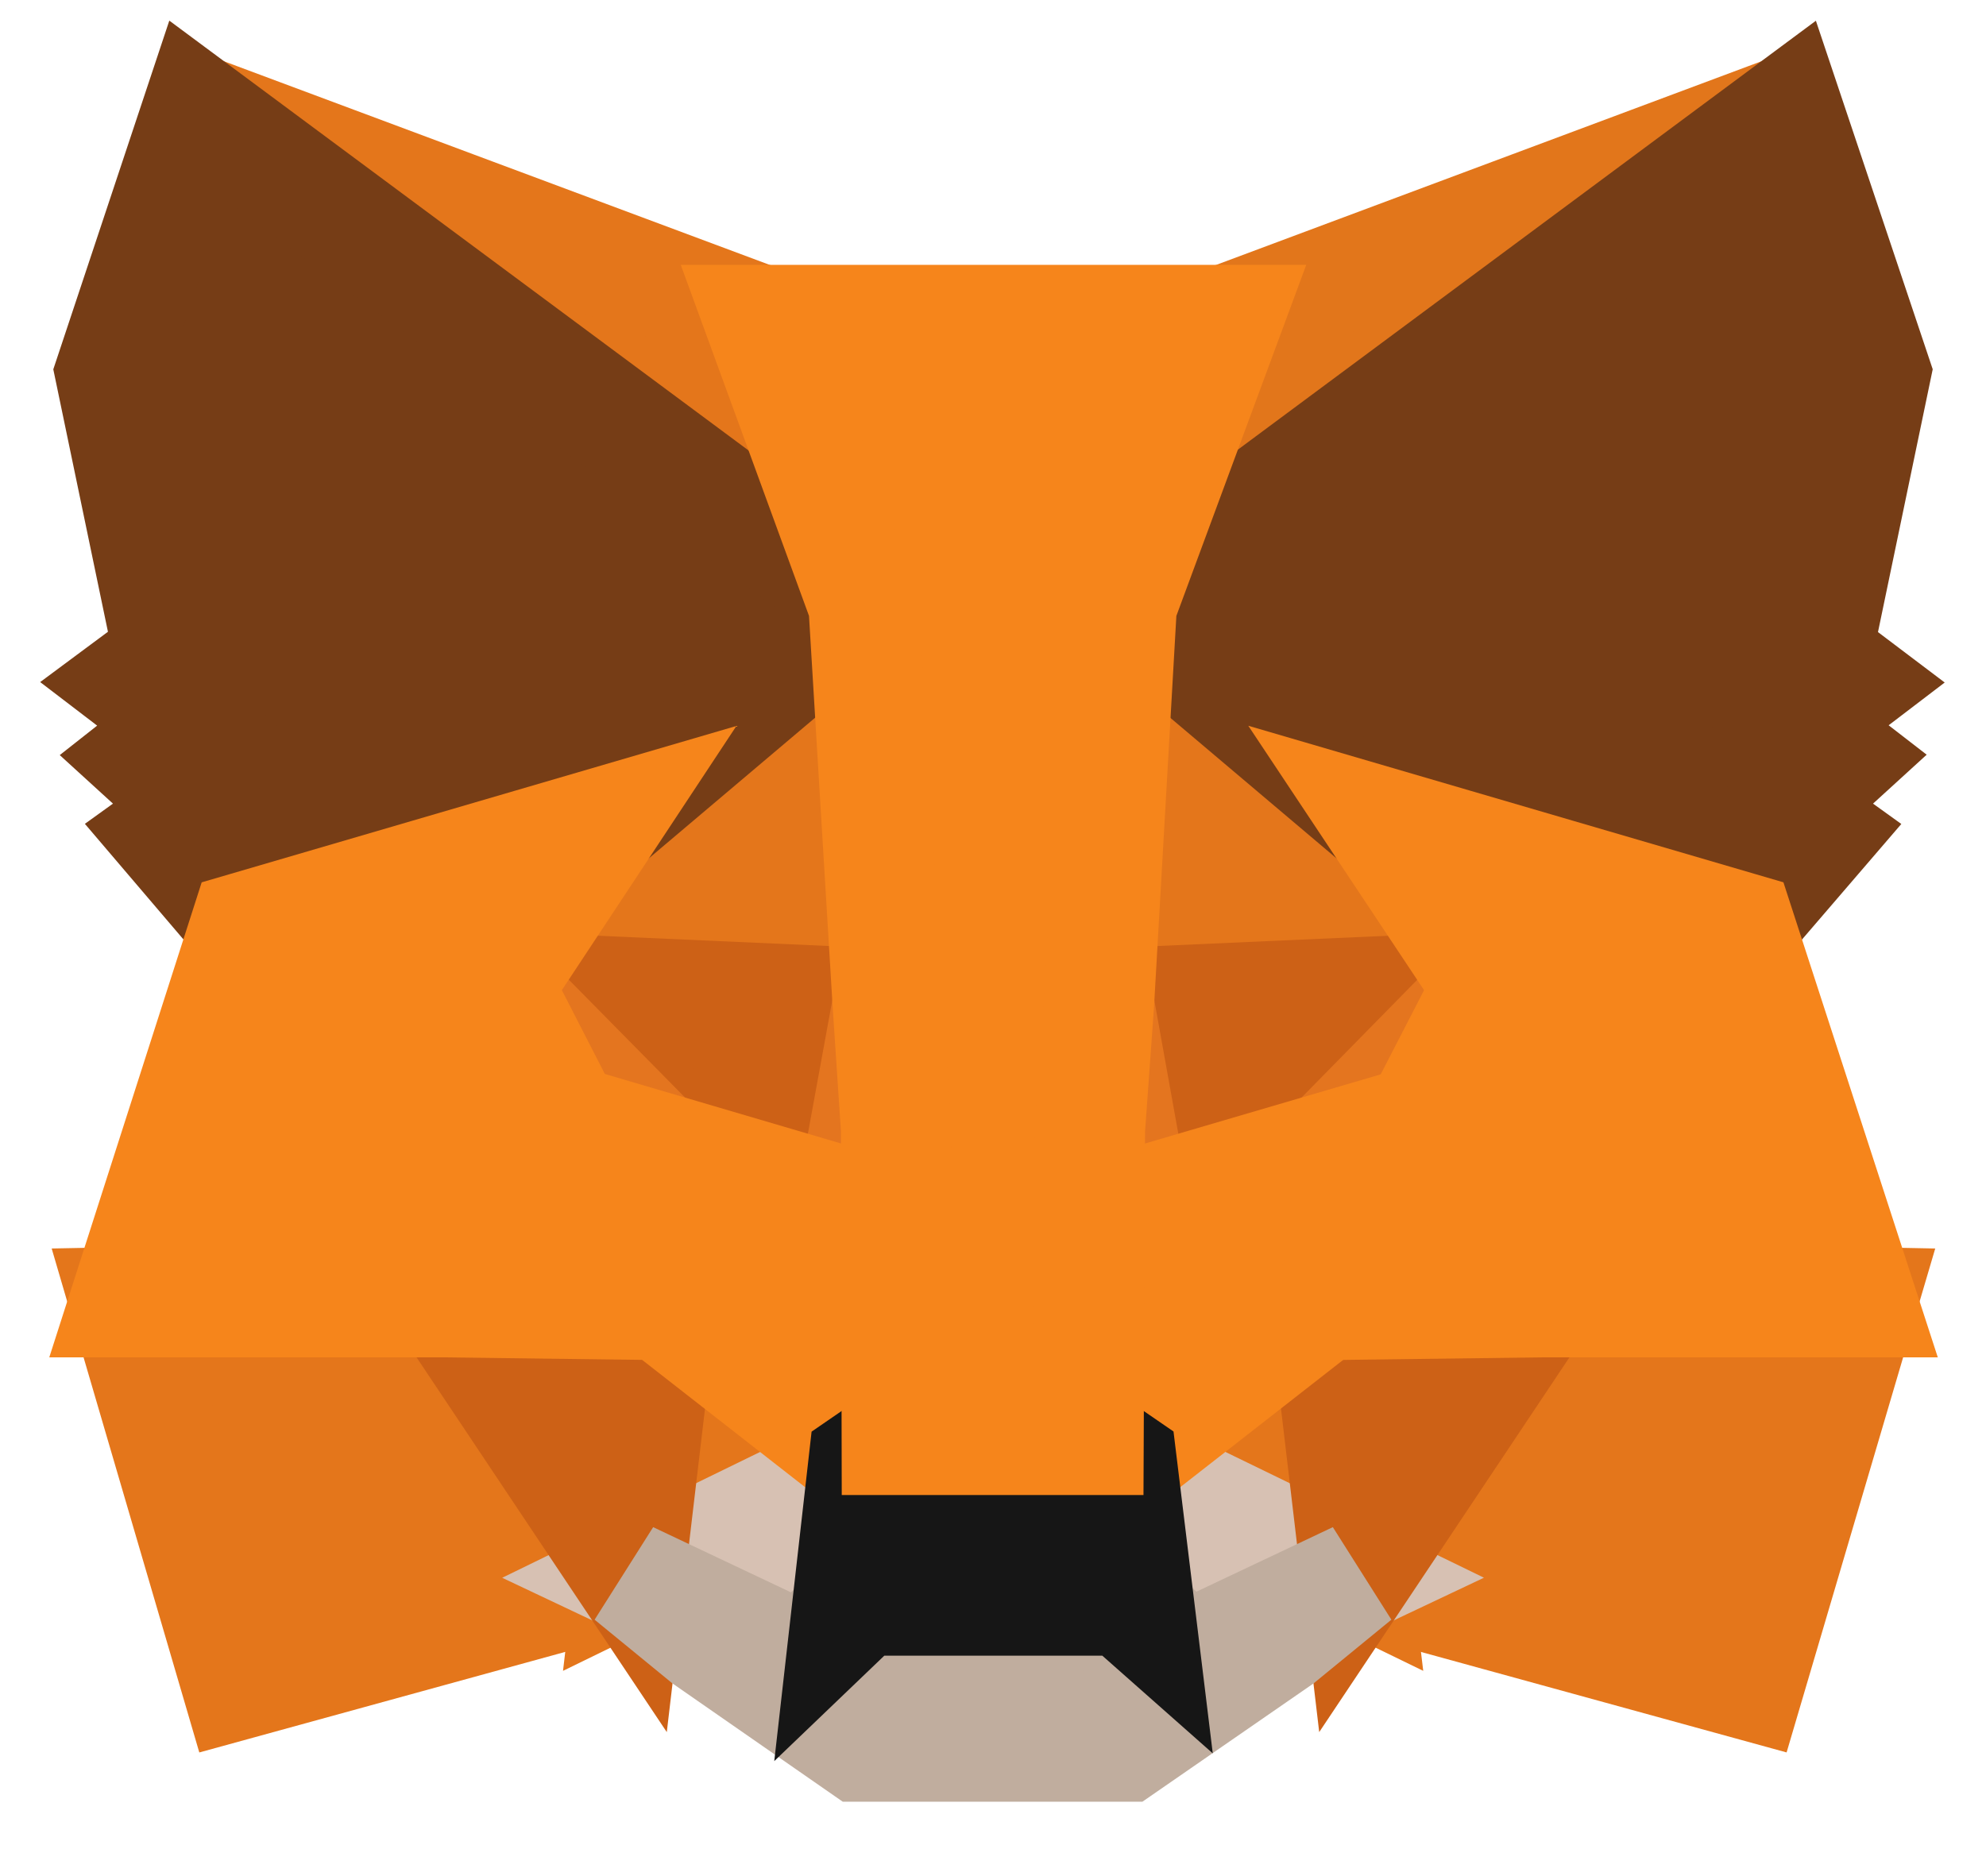
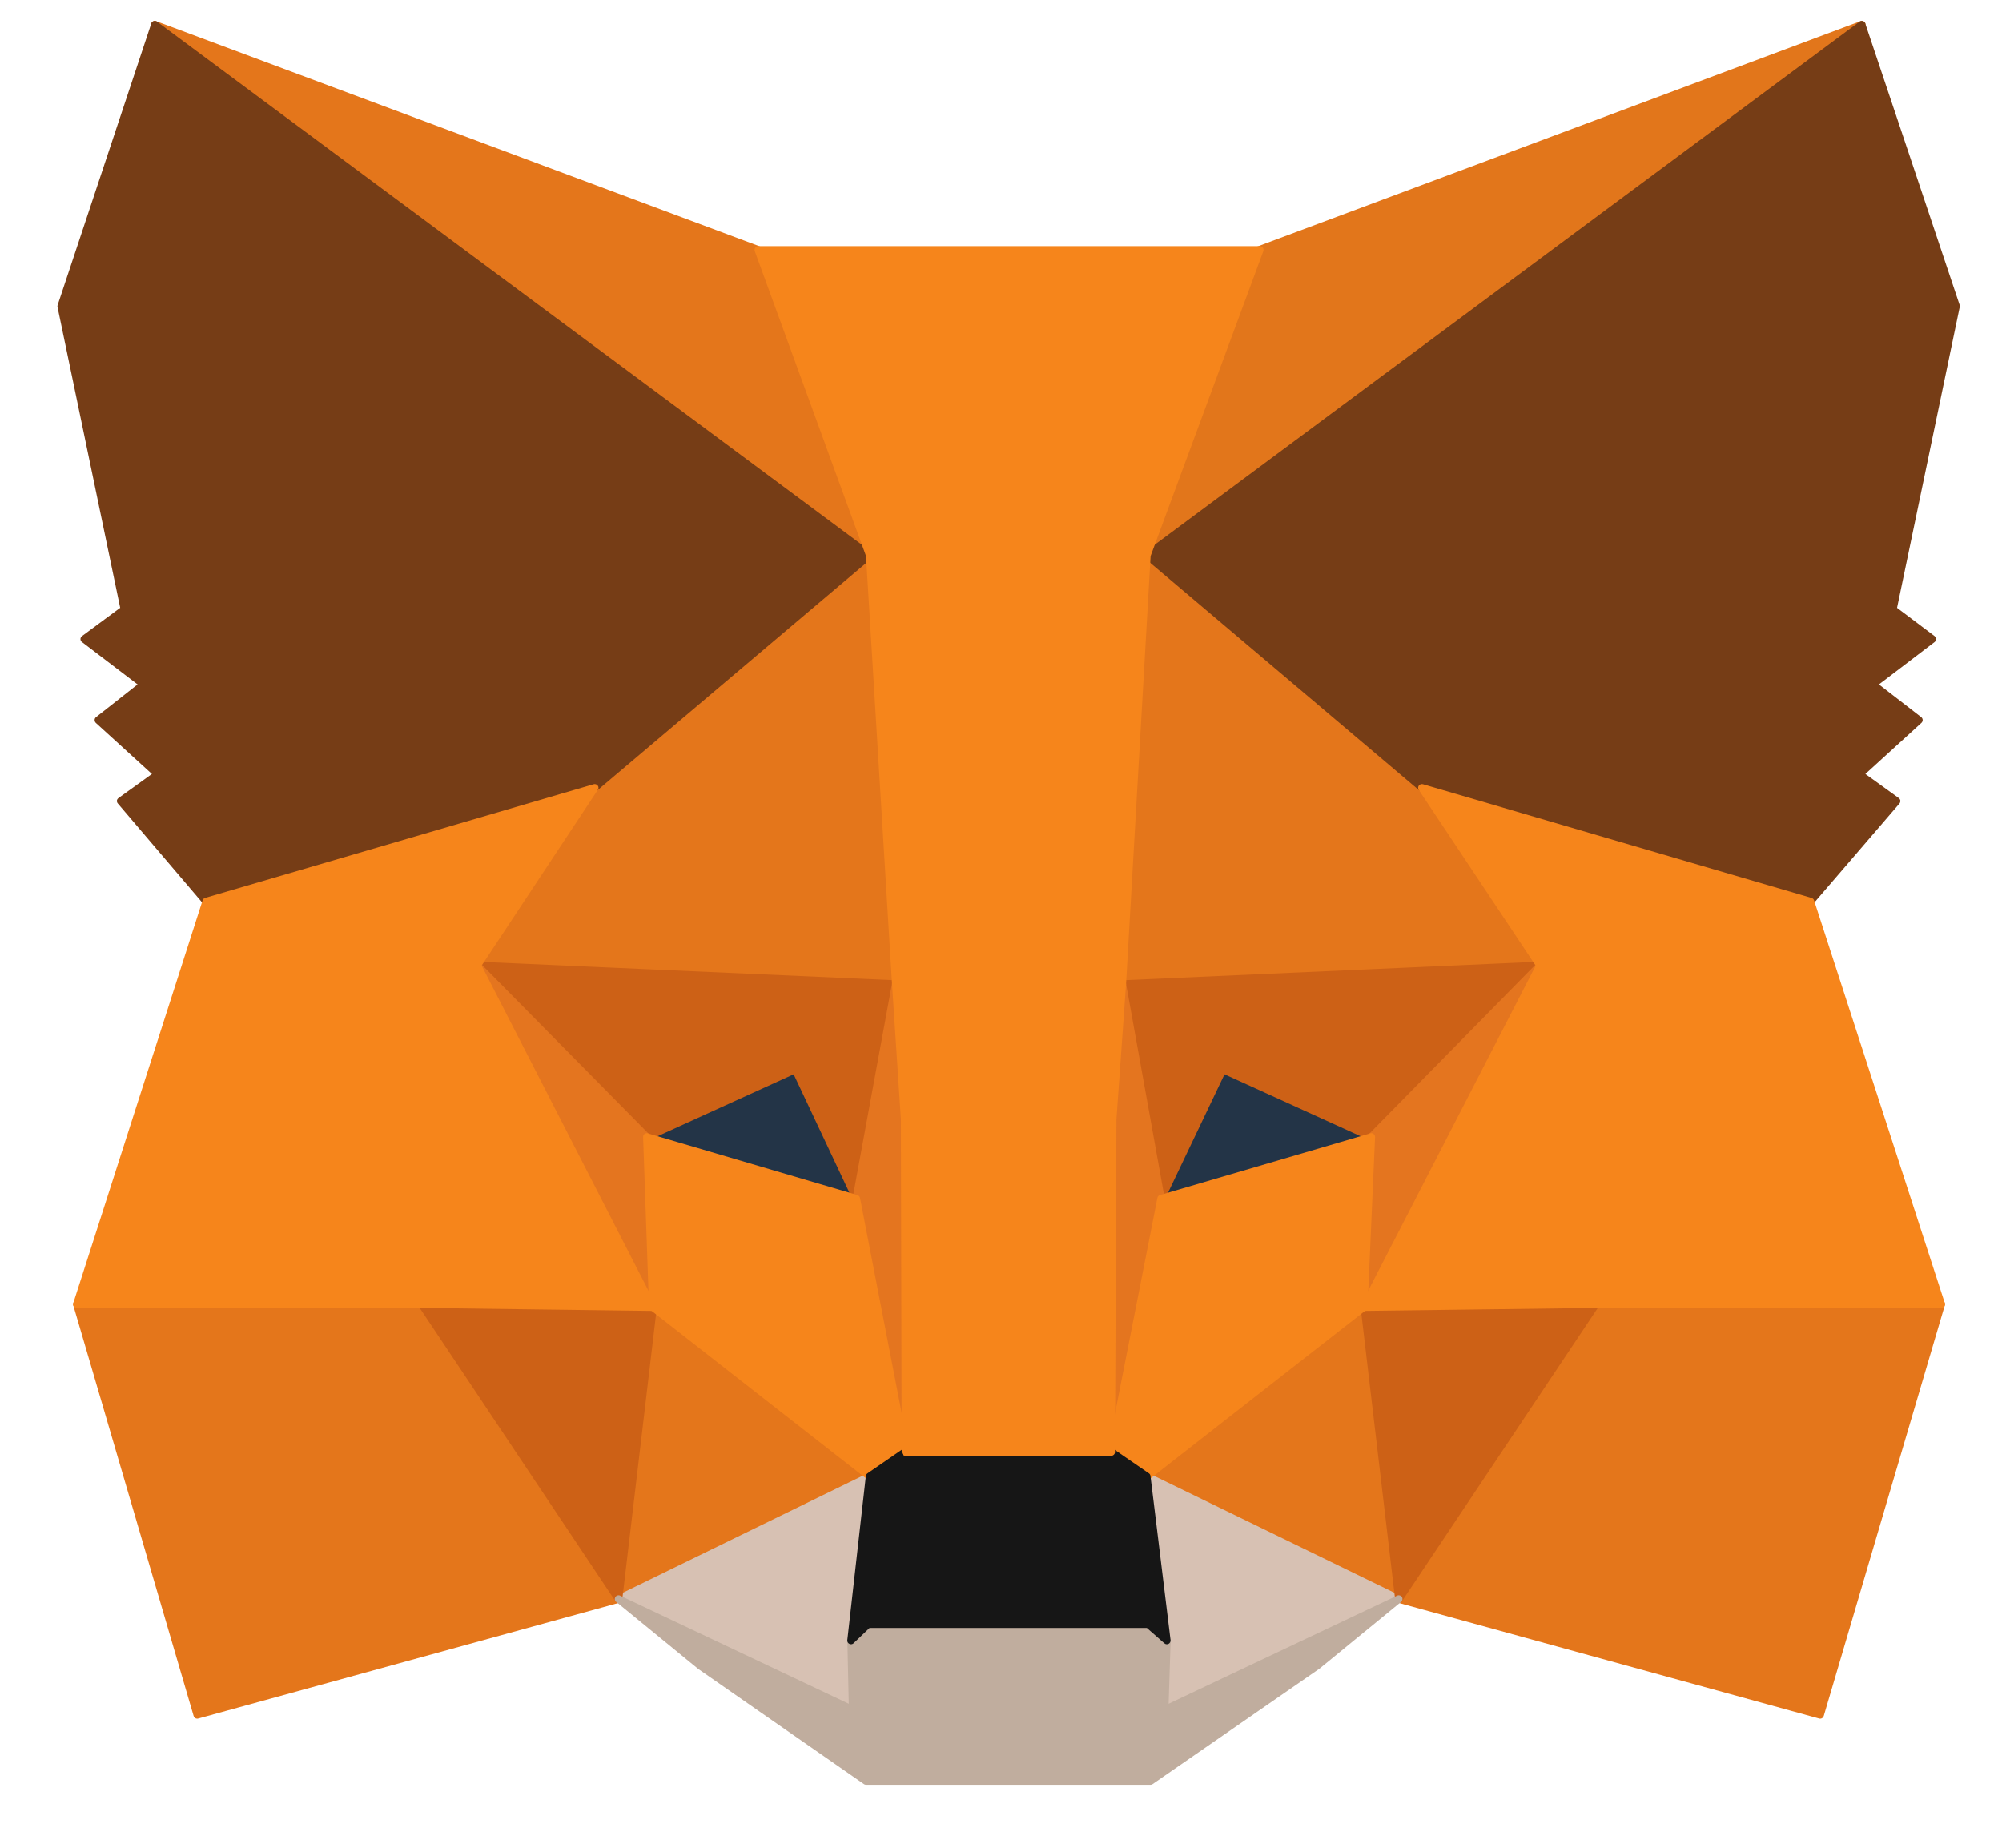
- <svg xmlns="http://www.w3.org/2000/svg" width="18" height="17" viewBox="0 0 18 17" fill="none">
-   <path d="M16.203 1L9.96 5.637L11.114 2.901L16.203 1Z" fill="#E2761B" stroke="#E2761B" strokeLinecap="round" strokeLinejoin="round" />
-   <path d="M1.791 1L7.983 5.681L6.885 2.901L1.791 1ZM13.957 11.748L12.294 14.296L15.852 15.274L16.875 11.805L13.957 11.748ZM1.132 11.805L2.148 15.274L5.706 14.296L4.043 11.748L1.132 11.805Z" fill="#E4761B" stroke="#E4761B" strokeLinecap="round" strokeLinejoin="round" />
-   <path d="M5.505 7.444L4.514 8.944L8.046 9.101L7.921 5.305L5.505 7.444ZM12.489 7.444L10.042 5.261L9.96 9.101L13.486 8.944L12.489 7.444ZM5.706 14.296L7.827 13.261L5.995 11.83L5.706 14.296ZM10.167 13.261L12.294 14.296L11.999 11.83L10.167 13.261Z" fill="#E4761B" stroke="#E4761B" strokeLinecap="round" strokeLinejoin="round" />
-   <path d="M12.294 14.296L10.167 13.261L10.336 14.647L10.318 15.231L12.294 14.296ZM5.706 14.296L7.682 15.231L7.67 14.647L7.827 13.261L5.706 14.296Z" fill="#D7C1B3" stroke="#D7C1B3" strokeLinecap="round" strokeLinejoin="round" />
-   <path d="M7.714 10.914L5.944 10.393L7.193 9.822L7.714 10.914ZM10.28 10.914L10.801 9.822L12.056 10.393L10.28 10.914Z" fill="#233447" stroke="#233447" strokeLinecap="round" strokeLinejoin="round" />
-   <path d="M5.706 14.296L6.007 11.748L4.043 11.805L5.706 14.296ZM11.993 11.748L12.294 14.296L13.957 11.805L11.993 11.748ZM13.486 8.943L9.96 9.1L10.286 10.914L10.807 9.822L12.062 10.393L13.486 8.943ZM5.944 10.393L7.199 9.822L7.714 10.914L8.046 9.1L4.514 8.943L5.944 10.393Z" fill="#CD6116" stroke="#CD6116" strokeLinecap="round" strokeLinejoin="round" />
-   <path d="M4.514 8.943L5.995 11.83L5.944 10.393L4.514 8.943ZM12.062 10.393L11.999 11.83L13.486 8.943L12.062 10.393ZM8.046 9.1L7.714 10.914L8.128 13.053L8.222 10.236L8.046 9.1ZM9.96 9.1L9.791 10.23L9.866 13.053L10.286 10.914L9.96 9.1Z" fill="#E4751F" stroke="#E4751F" strokeLinecap="round" strokeLinejoin="round" />
-   <path d="M10.286 10.914L9.866 13.053L10.167 13.261L11.999 11.83L12.062 10.393L10.286 10.914ZM5.944 10.393L5.995 11.83L7.827 13.261L8.128 13.053L7.714 10.914L5.944 10.393Z" fill="#F6851B" stroke="#F6851B" strokeLinecap="round" strokeLinejoin="round" />
-   <path d="M10.318 15.231L10.336 14.647L10.18 14.509H7.814L7.67 14.647L7.682 15.231L5.706 14.296L6.396 14.861L7.795 15.833H10.198L11.604 14.861L12.294 14.296L10.318 15.231Z" fill="#C0AD9E" stroke="#C0AD9E" strokeLinecap="round" strokeLinejoin="round" />
-   <path d="M10.167 13.261L9.866 13.054H8.128L7.827 13.261L7.67 14.647L7.814 14.509H10.18L10.336 14.647L10.167 13.261Z" fill="#161616" stroke="#161616" strokeLinecap="round" strokeLinejoin="round" />
-   <path d="M16.467 5.938L17 3.378L16.203 1L10.167 5.48L12.489 7.444L15.77 8.404L16.498 7.557L16.184 7.331L16.686 6.873L16.297 6.572L16.799 6.189L16.467 5.938ZM1 3.378L1.533 5.938L1.195 6.189L1.696 6.572L1.314 6.873L1.816 7.331L1.502 7.557L2.224 8.404L5.505 7.444L7.827 5.48L1.791 1L1 3.378Z" fill="#763D16" stroke="#763D16" strokeLinecap="round" strokeLinejoin="round" />
-   <path d="M15.77 8.404L12.489 7.444L13.486 8.944L11.999 11.83L13.957 11.805H16.875L15.77 8.404ZM5.505 7.444L2.223 8.404L1.132 11.805H4.043L5.994 11.83L4.514 8.944L5.505 7.444ZM9.96 9.101L10.167 5.48L11.121 2.901H6.885L7.827 5.48L8.046 9.101L8.122 10.242L8.128 13.053H9.866L9.878 10.242L9.96 9.101Z" fill="#F6851B" stroke="#F6851B" strokeLinecap="round" strokeLinejoin="round" />
+ <svg xmlns="http://www.w3.org/2000/svg" width="26" height="24" viewBox="0 0 26 24" fill="none">
+   <path d="M24.181 0.32L14.578 7.452L16.354 3.245L24.181 0.32Z" fill="#E2761B" />
+   <path d="M14.578 7.5C14.567 7.5 14.556 7.497 14.548 7.49C14.531 7.476 14.525 7.453 14.533 7.433L16.309 3.225C16.314 3.213 16.324 3.203 16.337 3.199L24.163 0.275C24.186 0.266 24.211 0.276 24.223 0.297C24.234 0.318 24.228 0.344 24.209 0.359L14.606 7.491C14.598 7.497 14.588 7.5 14.578 7.5ZM16.39 3.282L14.691 7.308L23.878 0.484L16.39 3.282V3.282Z" fill="#E2761B" />
+   <path d="M2.011 0.32L11.537 7.52L9.848 3.245L2.011 0.32ZM20.724 16.852L18.167 20.77L23.639 22.276L25.212 16.939L20.724 16.852ZM0.998 16.939L2.561 22.276L8.034 20.77L5.476 16.852L0.998 16.939Z" fill="#E4761B" />
+   <path d="M2.561 22.324C2.54 22.324 2.521 22.31 2.515 22.289L0.951 16.952C0.947 16.938 0.95 16.922 0.959 16.91C0.967 16.898 0.981 16.891 0.997 16.89L5.475 16.803C5.492 16.805 5.507 16.811 5.516 16.825L8.073 20.744C8.082 20.756 8.084 20.773 8.078 20.787C8.073 20.802 8.061 20.812 8.046 20.817L2.574 22.322C2.569 22.323 2.565 22.324 2.561 22.324L2.561 22.324ZM1.062 16.986L2.594 22.216L7.956 20.741L5.45 16.901L1.062 16.986V16.986ZM23.639 22.324C23.634 22.324 23.63 22.323 23.626 22.322L18.154 20.817C18.139 20.812 18.127 20.802 18.121 20.787C18.116 20.773 18.117 20.756 18.126 20.744L20.683 16.825C20.693 16.811 20.708 16.805 20.725 16.803L25.212 16.89C25.227 16.891 25.241 16.898 25.25 16.91C25.259 16.922 25.262 16.938 25.258 16.952L23.685 22.289C23.678 22.31 23.659 22.324 23.639 22.324L23.639 22.324ZM18.243 20.741L23.605 22.216L25.147 16.986L20.75 16.901L18.243 20.741V20.741ZM11.536 7.568C11.526 7.568 11.516 7.564 11.507 7.558L1.982 0.358C1.963 0.344 1.957 0.318 1.968 0.297C1.98 0.275 2.005 0.266 2.028 0.275L9.864 3.199C9.877 3.204 9.887 3.214 9.892 3.226L11.581 7.502C11.589 7.522 11.583 7.545 11.565 7.558C11.557 7.564 11.546 7.568 11.536 7.568H11.536ZM2.303 0.48L11.428 7.377L9.81 3.282L2.303 0.48Z" fill="#E4761B" />
+   <path d="M7.724 10.232L6.199 12.539L11.633 12.78L11.44 6.942L7.724 10.232H7.724ZM18.465 10.232L14.702 6.874L14.576 12.78L20 12.539L18.465 10.232V10.232ZM8.033 20.771L11.295 19.179L8.477 16.979L8.033 20.771ZM14.895 19.179L18.166 20.771L17.713 16.979L14.895 19.179H14.895Z" fill="#E4761B" />
+   <path d="M18.166 20.819C18.159 20.819 18.151 20.817 18.145 20.814L14.873 19.222C14.858 19.214 14.848 19.2 14.846 19.183C14.844 19.167 14.851 19.151 14.864 19.14L17.682 16.94C17.696 16.929 17.715 16.927 17.731 16.933C17.747 16.94 17.758 16.955 17.76 16.972L18.214 20.765C18.216 20.782 18.208 20.8 18.194 20.81C18.185 20.816 18.176 20.819 18.166 20.819ZM14.985 19.169L18.107 20.689L17.674 17.069L14.985 19.169V19.169ZM8.032 20.819C8.023 20.819 8.013 20.816 8.004 20.81C7.99 20.8 7.982 20.783 7.984 20.765L8.428 16.972C8.43 16.955 8.442 16.94 8.458 16.933C8.474 16.927 8.492 16.929 8.506 16.94L11.324 19.14C11.337 19.151 11.344 19.167 11.342 19.183C11.341 19.2 11.33 19.214 11.315 19.222L8.053 20.814C8.047 20.817 8.04 20.819 8.032 20.819L8.032 20.819ZM8.514 17.069L8.091 20.689L11.204 19.169L8.514 17.069V17.069ZM14.576 12.828C14.563 12.828 14.551 12.823 14.542 12.814C14.532 12.805 14.527 12.792 14.527 12.779L14.653 6.872C14.653 6.854 14.665 6.837 14.682 6.829C14.699 6.822 14.719 6.825 14.733 6.837L18.497 10.196C18.5 10.199 18.503 10.202 18.505 10.205L20.04 12.512C20.049 12.526 20.05 12.545 20.042 12.56C20.035 12.576 20.019 12.586 20.002 12.587L14.578 12.828C14.577 12.828 14.576 12.828 14.576 12.828V12.828ZM14.747 6.979L14.625 12.729L19.912 12.494L18.428 10.264L14.747 6.979ZM11.632 12.828C11.631 12.828 11.631 12.828 11.63 12.828L6.197 12.587C6.179 12.586 6.164 12.576 6.156 12.56C6.148 12.545 6.149 12.527 6.158 12.512L7.683 10.205C7.686 10.202 7.688 10.199 7.691 10.196L11.407 6.905C11.421 6.893 11.441 6.889 11.458 6.897C11.475 6.904 11.487 6.921 11.487 6.939L11.68 12.778C11.681 12.792 11.676 12.805 11.666 12.814C11.657 12.823 11.645 12.828 11.632 12.828L11.632 12.828ZM6.286 12.494L11.582 12.729L11.394 7.045L7.76 10.264L6.286 12.494Z" fill="#E4761B" />
+   <path d="M18.167 20.77L14.895 19.178L15.155 21.311L15.127 22.208L18.167 20.77H18.167ZM8.033 20.77L11.073 22.208L11.054 21.311L11.295 19.178L8.033 20.77V20.77Z" fill="#D7C1B3" />
+   <path d="M15.126 22.256C15.117 22.256 15.108 22.253 15.1 22.248C15.085 22.239 15.077 22.223 15.078 22.206L15.107 21.308L14.847 19.183C14.844 19.166 14.852 19.148 14.866 19.138C14.881 19.128 14.9 19.126 14.915 19.134L18.187 20.726C18.204 20.734 18.214 20.751 18.214 20.77C18.214 20.788 18.203 20.805 18.187 20.813L15.147 22.251C15.14 22.254 15.133 22.256 15.126 22.256L15.126 22.256ZM14.953 19.259L15.203 21.304L15.177 22.13L18.055 20.769L14.953 19.259ZM11.073 22.256C11.066 22.256 11.059 22.254 11.052 22.251L8.012 20.813C7.995 20.805 7.984 20.788 7.984 20.77C7.984 20.751 7.995 20.734 8.011 20.726L11.273 19.134C11.289 19.126 11.308 19.128 11.322 19.138C11.337 19.148 11.345 19.165 11.343 19.183L11.101 21.316L11.121 22.207C11.121 22.223 11.113 22.239 11.099 22.248C11.091 22.253 11.082 22.256 11.073 22.256H11.073ZM8.144 20.769L11.023 22.131L11.005 21.311L11.237 19.259L8.144 20.769V20.769Z" fill="#D7C1B3" />
+   <path d="M11.122 15.57L8.4 14.769L10.321 13.891L11.122 15.57ZM15.069 15.57L15.87 13.891L17.8 14.769L15.069 15.57Z" fill="#233447" />
+   <path d="M15.069 15.618C15.055 15.618 15.041 15.612 15.032 15.601C15.02 15.586 15.017 15.566 15.025 15.549L15.826 13.869C15.837 13.846 15.866 13.835 15.89 13.846L17.82 14.724C17.838 14.733 17.849 14.752 17.848 14.772C17.846 14.792 17.833 14.809 17.813 14.815L15.082 15.616C15.078 15.617 15.073 15.618 15.069 15.618L15.069 15.618ZM15.893 13.954L15.159 15.493L17.662 14.758L15.893 13.954V13.954ZM11.121 15.618C11.117 15.618 11.112 15.617 11.108 15.616L8.386 14.815C8.367 14.809 8.353 14.792 8.352 14.772C8.35 14.752 8.361 14.733 8.38 14.724L10.3 13.846C10.324 13.835 10.353 13.845 10.364 13.869L11.165 15.549C11.173 15.566 11.17 15.586 11.158 15.601C11.149 15.612 11.135 15.618 11.121 15.618L11.121 15.618ZM8.537 14.758L11.031 15.493L10.297 13.954L8.537 14.758H8.537Z" fill="#233447" />
+   <path d="M8.034 20.772L8.497 16.854L5.477 16.941L8.034 20.772H8.034ZM17.704 16.854L18.168 20.772L20.725 16.941L17.704 16.854H17.704ZM20.001 12.54L14.577 12.781L15.079 15.57L15.88 13.891L17.81 14.769L20.001 12.54H20.001ZM8.401 14.769L10.331 13.891L11.122 15.57L11.634 12.781L6.2 12.54L8.401 14.769Z" fill="#CD6116" />
+   <path d="M18.167 20.82C18.163 20.82 18.159 20.82 18.156 20.819C18.136 20.814 18.121 20.797 18.119 20.777L17.656 16.859C17.654 16.845 17.659 16.831 17.668 16.821C17.677 16.811 17.692 16.805 17.705 16.805L20.726 16.892C20.743 16.893 20.759 16.903 20.767 16.918C20.775 16.934 20.774 16.953 20.765 16.967L18.207 20.799C18.198 20.812 18.183 20.82 18.167 20.82L18.167 20.82ZM17.758 16.903L18.2 20.636L20.636 16.986L17.758 16.903ZM8.033 20.82C8.018 20.82 8.002 20.812 7.993 20.799L5.436 16.967C5.426 16.953 5.425 16.934 5.433 16.918C5.441 16.903 5.457 16.893 5.475 16.892L8.495 16.805C8.507 16.805 8.523 16.811 8.532 16.821C8.542 16.831 8.546 16.845 8.545 16.859L8.081 20.777C8.079 20.797 8.064 20.814 8.045 20.819C8.041 20.82 8.037 20.82 8.033 20.82L8.033 20.82ZM5.565 16.986L8.001 20.636L8.442 16.903L5.565 16.986ZM15.079 15.618C15.076 15.618 15.074 15.618 15.072 15.618C15.051 15.615 15.035 15.599 15.031 15.579L14.529 12.789C14.527 12.776 14.53 12.762 14.539 12.751C14.548 12.74 14.561 12.733 14.575 12.733L19.998 12.491C20.019 12.49 20.037 12.502 20.045 12.52C20.053 12.538 20.049 12.559 20.035 12.573L17.844 14.803C17.83 14.817 17.808 14.821 17.79 14.813L15.903 13.954L15.122 15.591C15.114 15.608 15.097 15.618 15.079 15.618L15.079 15.618ZM14.634 12.827L15.1 15.414L15.836 13.87C15.847 13.846 15.876 13.836 15.9 13.847L17.799 14.711L19.88 12.593L14.634 12.827ZM11.122 15.618C11.103 15.618 11.086 15.608 11.078 15.591L10.307 13.954L8.42 14.813C8.402 14.821 8.38 14.817 8.366 14.803L6.165 12.573C6.152 12.559 6.148 12.538 6.156 12.52C6.164 12.502 6.182 12.49 6.202 12.491L11.635 12.733C11.649 12.733 11.662 12.74 11.671 12.751C11.68 12.762 11.683 12.776 11.681 12.79L11.169 15.579C11.165 15.599 11.149 15.615 11.128 15.618C11.126 15.618 11.124 15.618 11.122 15.618H11.122ZM10.33 13.842C10.348 13.842 10.366 13.853 10.374 13.87L11.101 15.414L11.576 12.827L6.321 12.593L8.411 14.711L10.31 13.847C10.317 13.844 10.324 13.842 10.33 13.842Z" fill="#CD6116" />
+   <path d="M6.199 12.54L8.477 16.98L8.4 14.769L6.199 12.54V12.54ZM17.809 14.769L17.713 16.979L20 12.54L17.809 14.769V14.769ZM11.633 12.781L11.121 15.57L11.758 18.861L11.903 14.528L11.633 12.781ZM14.576 12.781L14.316 14.518L14.431 18.861L15.078 15.57L14.576 12.781V12.781Z" fill="#E4751F" />
+   <path d="M14.431 18.909C14.43 18.909 14.428 18.909 14.427 18.909C14.402 18.907 14.383 18.887 14.383 18.862L14.267 14.519L14.528 12.774C14.531 12.75 14.551 12.733 14.575 12.732C14.597 12.732 14.619 12.749 14.623 12.772L15.125 15.561C15.126 15.567 15.126 15.573 15.125 15.579L14.478 18.87C14.474 18.893 14.454 18.909 14.431 18.909L14.431 18.909ZM14.58 13.077L14.363 14.525L14.467 18.424L15.028 15.569L14.58 13.077V13.077ZM11.758 18.909C11.735 18.909 11.715 18.893 11.71 18.87L11.073 15.579C11.072 15.573 11.072 15.567 11.073 15.561L11.585 12.772C11.589 12.749 11.609 12.733 11.633 12.732C11.656 12.733 11.676 12.75 11.68 12.773L11.95 14.52L11.806 18.862C11.805 18.887 11.786 18.907 11.761 18.909C11.76 18.909 11.759 18.909 11.758 18.909H11.758ZM11.17 15.57L11.724 18.431L11.854 14.526L11.628 13.07L11.17 15.57ZM17.712 17.027C17.708 17.027 17.704 17.027 17.7 17.026C17.678 17.02 17.663 16.999 17.664 16.977L17.76 14.767C17.761 14.755 17.766 14.743 17.774 14.735L19.965 12.506C19.982 12.489 20.009 12.486 20.028 12.5C20.047 12.514 20.053 12.54 20.042 12.562L17.755 17.001C17.747 17.017 17.73 17.027 17.712 17.027V17.027ZM17.856 14.789L17.77 16.761L19.811 12.8L17.856 14.789ZM8.476 17.027C8.459 17.027 8.442 17.017 8.433 17.001L6.156 12.562C6.145 12.54 6.151 12.514 6.17 12.5C6.19 12.486 6.216 12.489 6.233 12.506L8.433 14.735C8.442 14.744 8.447 14.755 8.447 14.767L8.524 16.977C8.525 17 8.51 17.02 8.488 17.026C8.484 17.027 8.48 17.027 8.476 17.027V17.027ZM6.385 12.797L8.42 16.765L8.351 14.789L6.385 12.797V12.797Z" fill="#E4751F" />
+   <path d="M15.079 15.569L14.432 18.86L14.895 19.178L17.713 16.978L17.81 14.768L15.079 15.569V15.569ZM8.4 14.768L8.478 16.978L11.296 19.178L11.759 18.86L11.122 15.569L8.4 14.768Z" fill="#F6851B" />
+   <path d="M14.895 19.226C14.885 19.226 14.876 19.223 14.867 19.217L14.404 18.899C14.388 18.888 14.38 18.869 14.384 18.85L15.031 15.559C15.034 15.541 15.047 15.527 15.065 15.522L17.796 14.721C17.811 14.716 17.827 14.719 17.839 14.729C17.851 14.739 17.858 14.754 17.858 14.769L17.761 16.979C17.761 16.993 17.754 17.006 17.743 17.015L14.925 19.216C14.916 19.222 14.905 19.226 14.895 19.226L14.895 19.226ZM14.485 18.837L14.893 19.118L17.666 16.953L17.758 14.832L15.12 15.606L14.485 18.837ZM11.295 19.226C11.285 19.226 11.274 19.222 11.265 19.216L8.447 17.015C8.436 17.006 8.429 16.993 8.429 16.979L8.352 14.769C8.351 14.753 8.358 14.738 8.37 14.729C8.383 14.719 8.399 14.716 8.413 14.721L11.135 15.522C11.152 15.527 11.165 15.541 11.169 15.559L11.806 18.85C11.809 18.869 11.802 18.888 11.786 18.899L11.322 19.217C11.314 19.223 11.305 19.226 11.295 19.226V19.226ZM8.524 16.953L11.297 19.118L11.705 18.837L11.08 15.606L8.45 14.832L8.524 16.953H8.524Z" fill="#F6851B" />
+   <path d="M15.127 22.207L15.156 21.31L14.914 21.098H11.276L11.054 21.31L11.073 22.207L8.033 20.77L9.095 21.638L11.247 23.134H14.943L17.105 21.638L18.167 20.77L15.127 22.207Z" fill="#C0AD9E" />
+   <path d="M14.943 23.182H11.246C11.236 23.182 11.227 23.179 11.219 23.173L9.067 21.677L8.002 20.806C7.983 20.791 7.979 20.764 7.992 20.743C8.005 20.723 8.031 20.715 8.053 20.725L11.023 22.13L11.005 21.31C11.005 21.297 11.01 21.284 11.02 21.274L11.242 21.062C11.251 21.054 11.263 21.049 11.275 21.049H14.914C14.925 21.049 14.937 21.053 14.945 21.061L15.187 21.273C15.198 21.283 15.204 21.297 15.203 21.311L15.177 22.13L18.145 20.725C18.168 20.715 18.194 20.723 18.207 20.743C18.22 20.764 18.215 20.791 18.197 20.806L17.135 21.675L14.97 23.173C14.962 23.179 14.953 23.182 14.943 23.182L14.943 23.182ZM11.261 23.085H14.928L17.077 21.598L17.831 20.981L15.147 22.251C15.132 22.258 15.114 22.257 15.1 22.247C15.085 22.238 15.077 22.222 15.078 22.206L15.106 21.331L14.896 21.145H11.295L11.102 21.329L11.121 22.206C11.121 22.223 11.113 22.238 11.099 22.247C11.085 22.256 11.067 22.258 11.052 22.251L8.368 20.981L9.125 21.6L11.261 23.085H11.261Z" fill="#C0AD9E" />
+   <path d="M14.894 19.177L14.431 18.858H11.757L11.294 19.177L11.053 21.31L11.275 21.097H14.913L15.154 21.31L14.894 19.177H14.894Z" fill="#161616" />
+   <path d="M11.052 21.357C11.045 21.357 11.038 21.356 11.031 21.352C11.012 21.343 11.002 21.324 11.004 21.304L11.245 19.171C11.247 19.157 11.255 19.144 11.266 19.137L11.729 18.818C11.737 18.812 11.747 18.81 11.757 18.81H14.43C14.44 18.81 14.449 18.812 14.457 18.818L14.921 19.137C14.932 19.144 14.94 19.157 14.941 19.17L15.202 21.303C15.204 21.323 15.194 21.343 15.176 21.352C15.159 21.361 15.137 21.359 15.122 21.345L14.894 21.145H11.293L11.085 21.344C11.076 21.353 11.064 21.357 11.052 21.357V21.357ZM11.274 21.049H14.912C14.924 21.049 14.936 21.053 14.944 21.061L15.091 21.189L14.848 19.204L14.415 18.906H11.772L11.339 19.204L11.115 21.182L11.241 21.062C11.25 21.053 11.262 21.049 11.274 21.049H11.274Z" fill="#161616" />
+   <path d="M24.584 7.916L25.405 3.978L24.179 0.32L14.895 7.211L18.466 10.232L23.513 11.708L24.633 10.405L24.15 10.058L24.922 9.354L24.324 8.89L25.096 8.302L24.584 7.916L24.584 7.916ZM0.795 3.978L1.615 7.916L1.094 8.302L1.866 8.89L1.277 9.354L2.05 10.058L1.567 10.405L2.677 11.708L7.724 10.232L11.295 7.211L2.011 0.32L0.795 3.978Z" fill="#763D16" />
+   <path d="M2.676 11.756C2.662 11.756 2.649 11.75 2.64 11.739L1.53 10.436C1.521 10.426 1.517 10.412 1.518 10.399C1.52 10.386 1.527 10.374 1.538 10.366L1.973 10.053L1.244 9.389C1.234 9.379 1.228 9.365 1.229 9.351C1.229 9.337 1.236 9.324 1.247 9.315L1.787 8.89L1.064 8.339C1.052 8.33 1.045 8.316 1.045 8.301C1.045 8.285 1.053 8.271 1.065 8.262L1.561 7.895L0.747 3.987C0.745 3.979 0.746 3.97 0.749 3.962L1.965 0.304C1.969 0.29 1.981 0.278 1.996 0.274C2.011 0.269 2.027 0.272 2.039 0.281L11.323 7.172C11.335 7.18 11.342 7.194 11.343 7.209C11.343 7.224 11.337 7.238 11.326 7.247L7.755 10.268C7.75 10.272 7.744 10.276 7.737 10.277L2.69 11.754C2.685 11.755 2.681 11.756 2.676 11.756ZM1.637 10.413L2.693 11.653L7.7 10.188L11.217 7.213L2.035 0.398L0.844 3.98L1.662 7.905C1.666 7.923 1.659 7.942 1.643 7.954L1.174 8.302L1.895 8.851C1.907 8.86 1.914 8.874 1.914 8.889C1.914 8.904 1.907 8.918 1.895 8.928L1.351 9.356L2.081 10.022C2.092 10.032 2.098 10.046 2.097 10.06C2.096 10.075 2.089 10.088 2.077 10.097L1.637 10.414L1.637 10.413ZM23.512 11.756C23.508 11.756 23.503 11.755 23.499 11.754L18.452 10.277C18.445 10.276 18.439 10.272 18.434 10.268L14.863 7.247C14.852 7.238 14.846 7.224 14.846 7.209C14.847 7.194 14.854 7.18 14.866 7.172L24.15 0.281C24.162 0.272 24.178 0.269 24.193 0.274C24.208 0.278 24.219 0.29 24.224 0.304L25.45 3.962C25.453 3.97 25.453 3.979 25.451 3.987L24.637 7.895L25.124 8.262C25.136 8.272 25.143 8.286 25.143 8.301C25.143 8.316 25.137 8.33 25.125 8.339L24.402 8.89L24.951 9.315C24.962 9.323 24.969 9.337 24.97 9.351C24.97 9.365 24.965 9.379 24.954 9.389L24.226 10.053L24.66 10.366C24.671 10.374 24.678 10.386 24.68 10.399C24.681 10.413 24.677 10.426 24.669 10.436L23.549 11.739C23.54 11.75 23.526 11.756 23.512 11.756L23.512 11.756ZM18.488 10.188L23.496 11.653L24.561 10.413L24.121 10.097C24.11 10.088 24.102 10.075 24.101 10.06C24.101 10.046 24.106 10.032 24.117 10.022L24.847 9.356L24.294 8.928C24.282 8.919 24.275 8.904 24.275 8.889C24.275 8.874 24.282 8.86 24.294 8.851L25.015 8.301L24.555 7.953C24.54 7.942 24.533 7.923 24.537 7.905L25.354 3.98L24.154 0.398L14.972 7.213L18.488 10.188H18.488Z" fill="#763D16" />
+   <path d="M23.514 11.709L18.466 10.232L20.001 12.539L17.713 16.978L20.724 16.94H25.212L23.514 11.709ZM7.725 10.232L2.677 11.709L0.998 16.94H5.476L8.477 16.978L6.2 12.539L7.725 10.232H7.725ZM14.577 12.78L14.895 7.212L16.362 3.245H9.848L11.296 7.212L11.633 12.78L11.749 14.537L11.759 18.86H14.432L14.451 14.537L14.577 12.78H14.577Z" fill="#F6851B" />
+   <path d="M14.431 18.909H11.758C11.732 18.909 11.71 18.887 11.71 18.861L11.7 14.537L11.585 12.784L11.247 7.222L9.802 3.262C9.797 3.247 9.799 3.231 9.808 3.218C9.817 3.205 9.832 3.197 9.847 3.197H16.362C16.377 3.197 16.392 3.205 16.401 3.218C16.41 3.231 16.412 3.247 16.407 3.262L14.943 7.222L14.624 12.783C14.624 12.784 14.624 12.784 14.624 12.784L14.499 14.54L14.48 18.861C14.48 18.887 14.458 18.909 14.431 18.909V18.909ZM11.806 18.812H14.383L14.402 14.537L14.528 12.778L14.845 7.24L14.86 7.166L16.292 3.294H9.916L11.33 7.167L11.345 7.239L11.681 12.778L11.797 14.534L11.806 18.812L11.806 18.812ZM14.576 12.781H14.577H14.576ZM17.713 17.027C17.696 17.027 17.68 17.018 17.672 17.004C17.663 16.99 17.662 16.972 17.67 16.957L19.944 12.543L18.425 10.259C18.414 10.243 18.415 10.22 18.427 10.204C18.439 10.188 18.459 10.181 18.479 10.186L23.526 11.663C23.542 11.668 23.554 11.679 23.559 11.694L25.257 16.925C25.262 16.94 25.26 16.956 25.25 16.968C25.241 16.981 25.227 16.988 25.212 16.988H20.724L17.713 17.027H17.713L17.713 17.027ZM18.579 10.316L20.04 12.513C20.05 12.527 20.051 12.546 20.043 12.562L17.792 16.93L20.723 16.892H25.145L23.475 11.748L18.579 10.316H18.579ZM8.477 17.027H8.476L5.475 16.988H0.997C0.982 16.988 0.968 16.981 0.959 16.969C0.949 16.956 0.947 16.94 0.952 16.925L2.631 11.695C2.636 11.679 2.648 11.668 2.663 11.663L7.711 10.186C7.73 10.181 7.751 10.188 7.763 10.204C7.775 10.22 7.776 10.242 7.764 10.259L6.255 12.542L8.52 16.957C8.528 16.972 8.527 16.99 8.518 17.004C8.509 17.018 8.494 17.027 8.477 17.027H8.477ZM1.064 16.892H5.475L8.397 16.93L6.156 12.561C6.148 12.546 6.149 12.527 6.159 12.513L7.611 10.316L2.715 11.748L1.064 16.892Z" fill="#F6851B" />
</svg>
